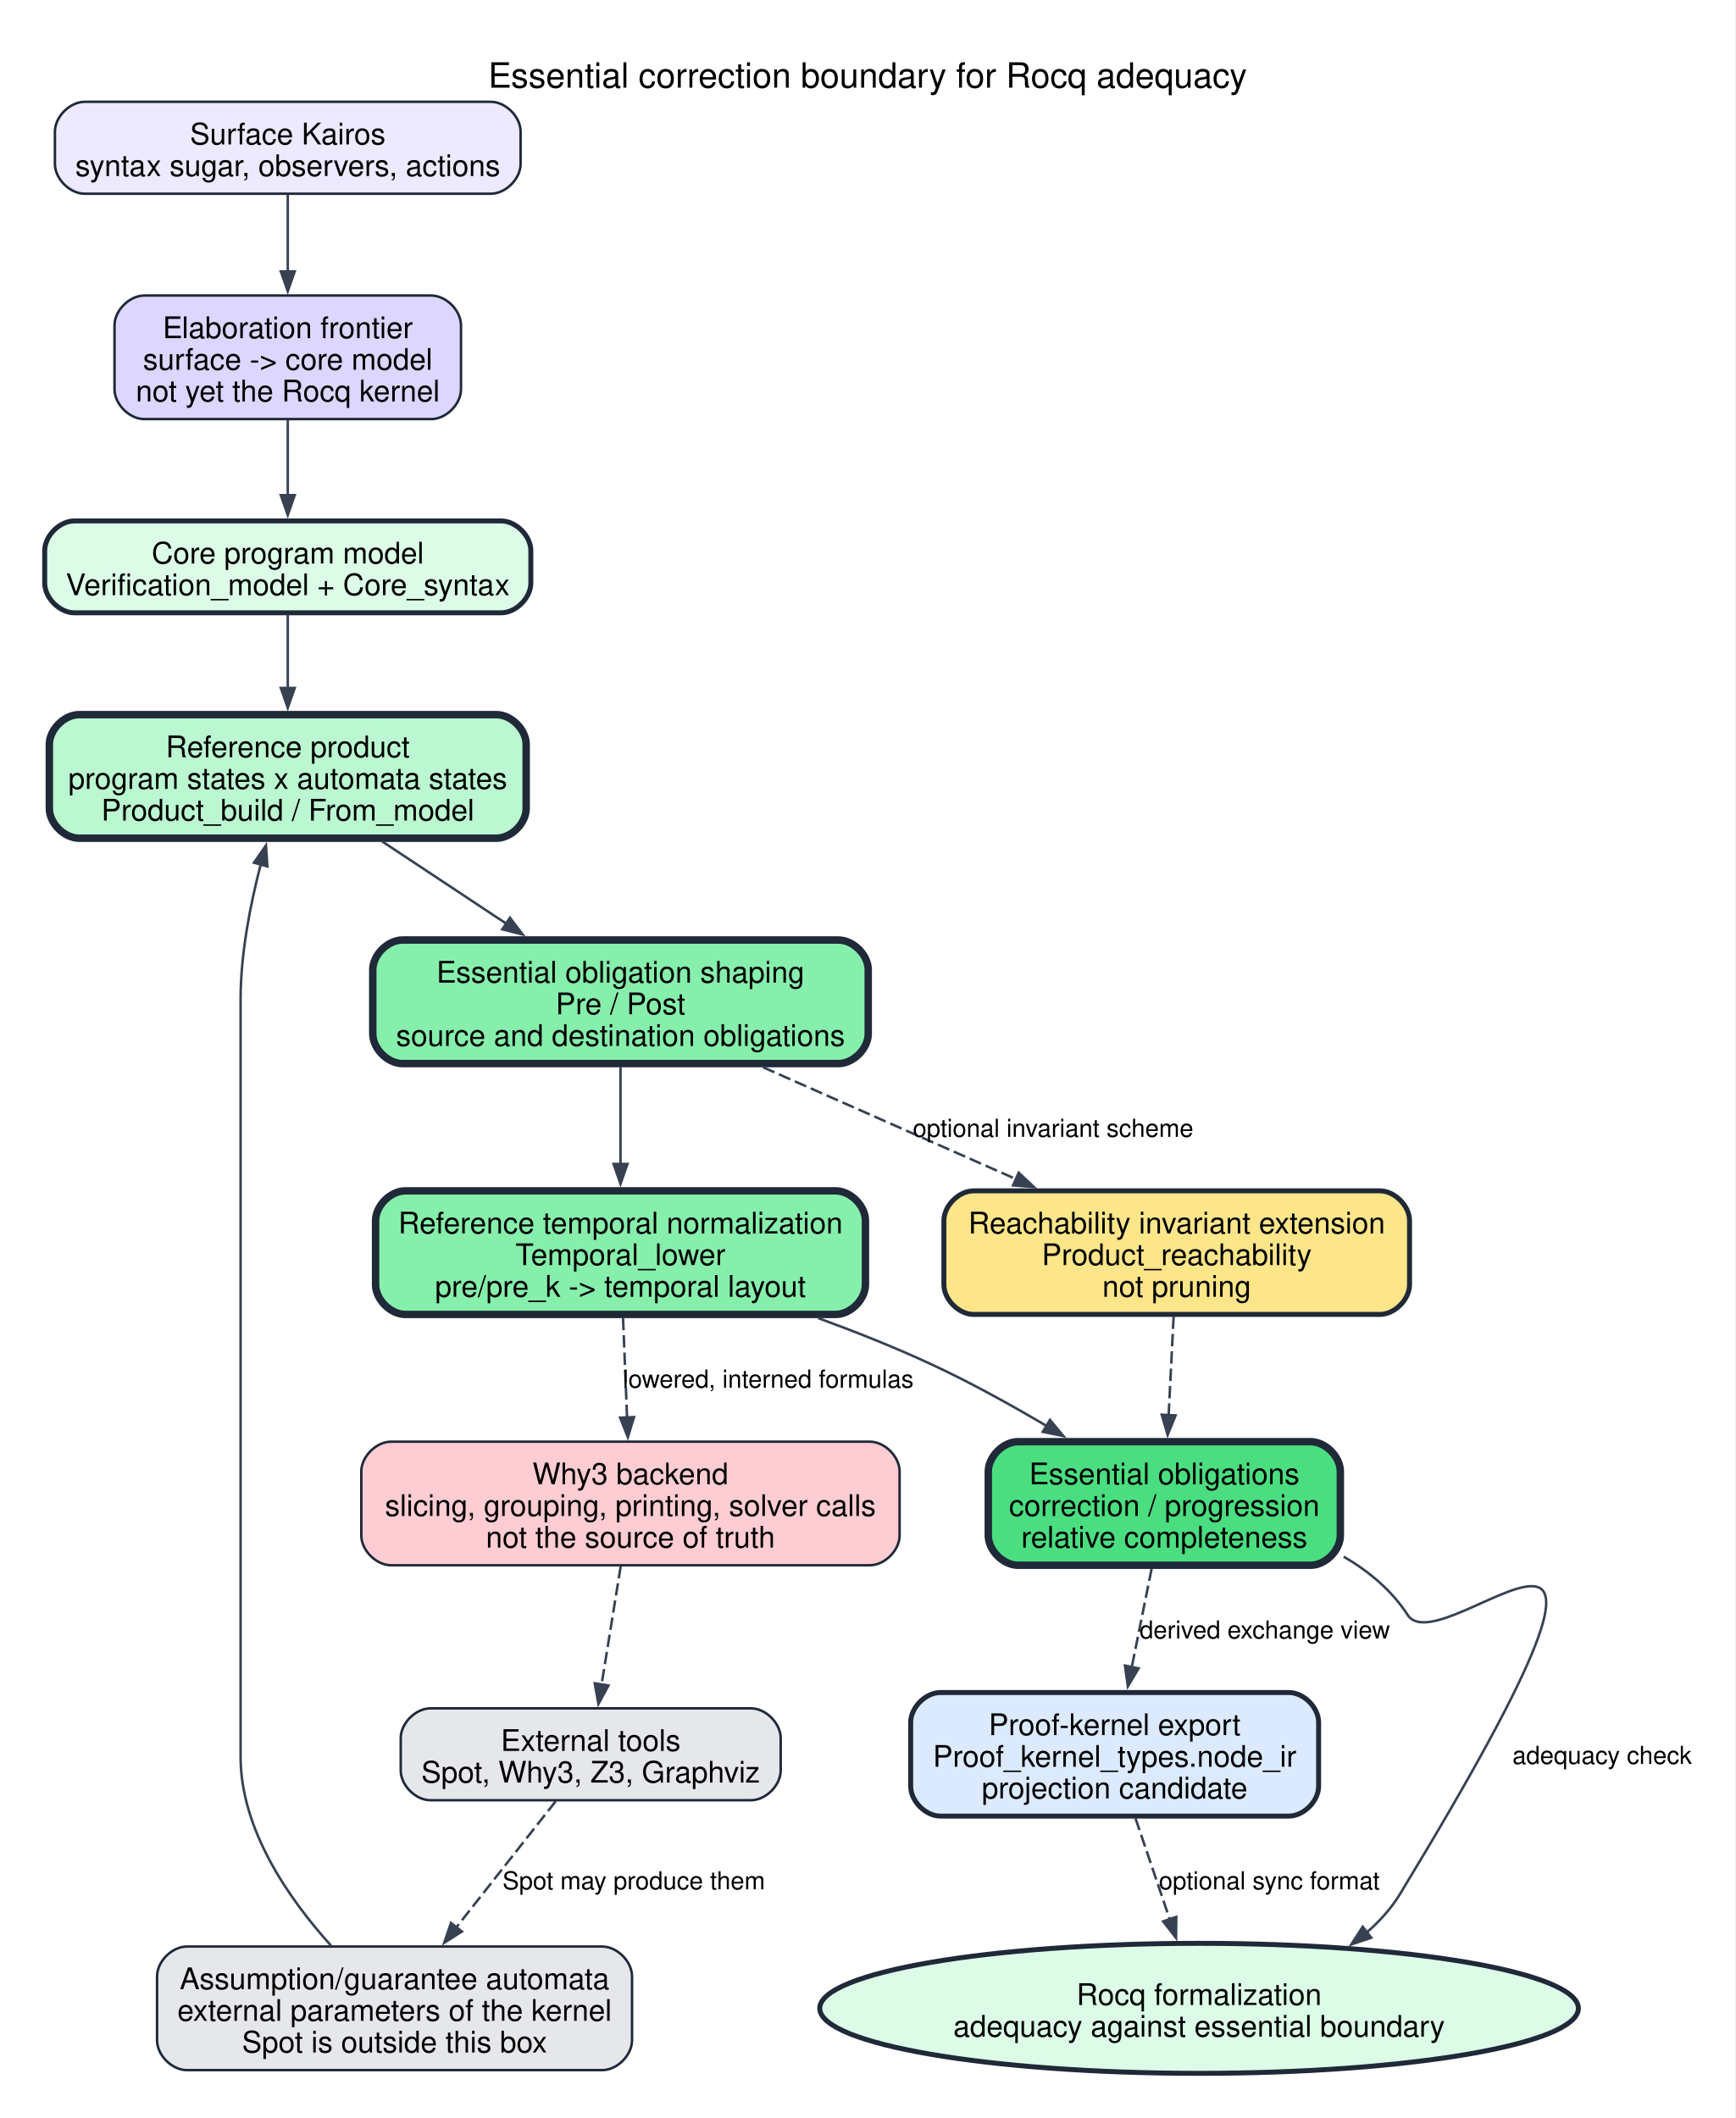
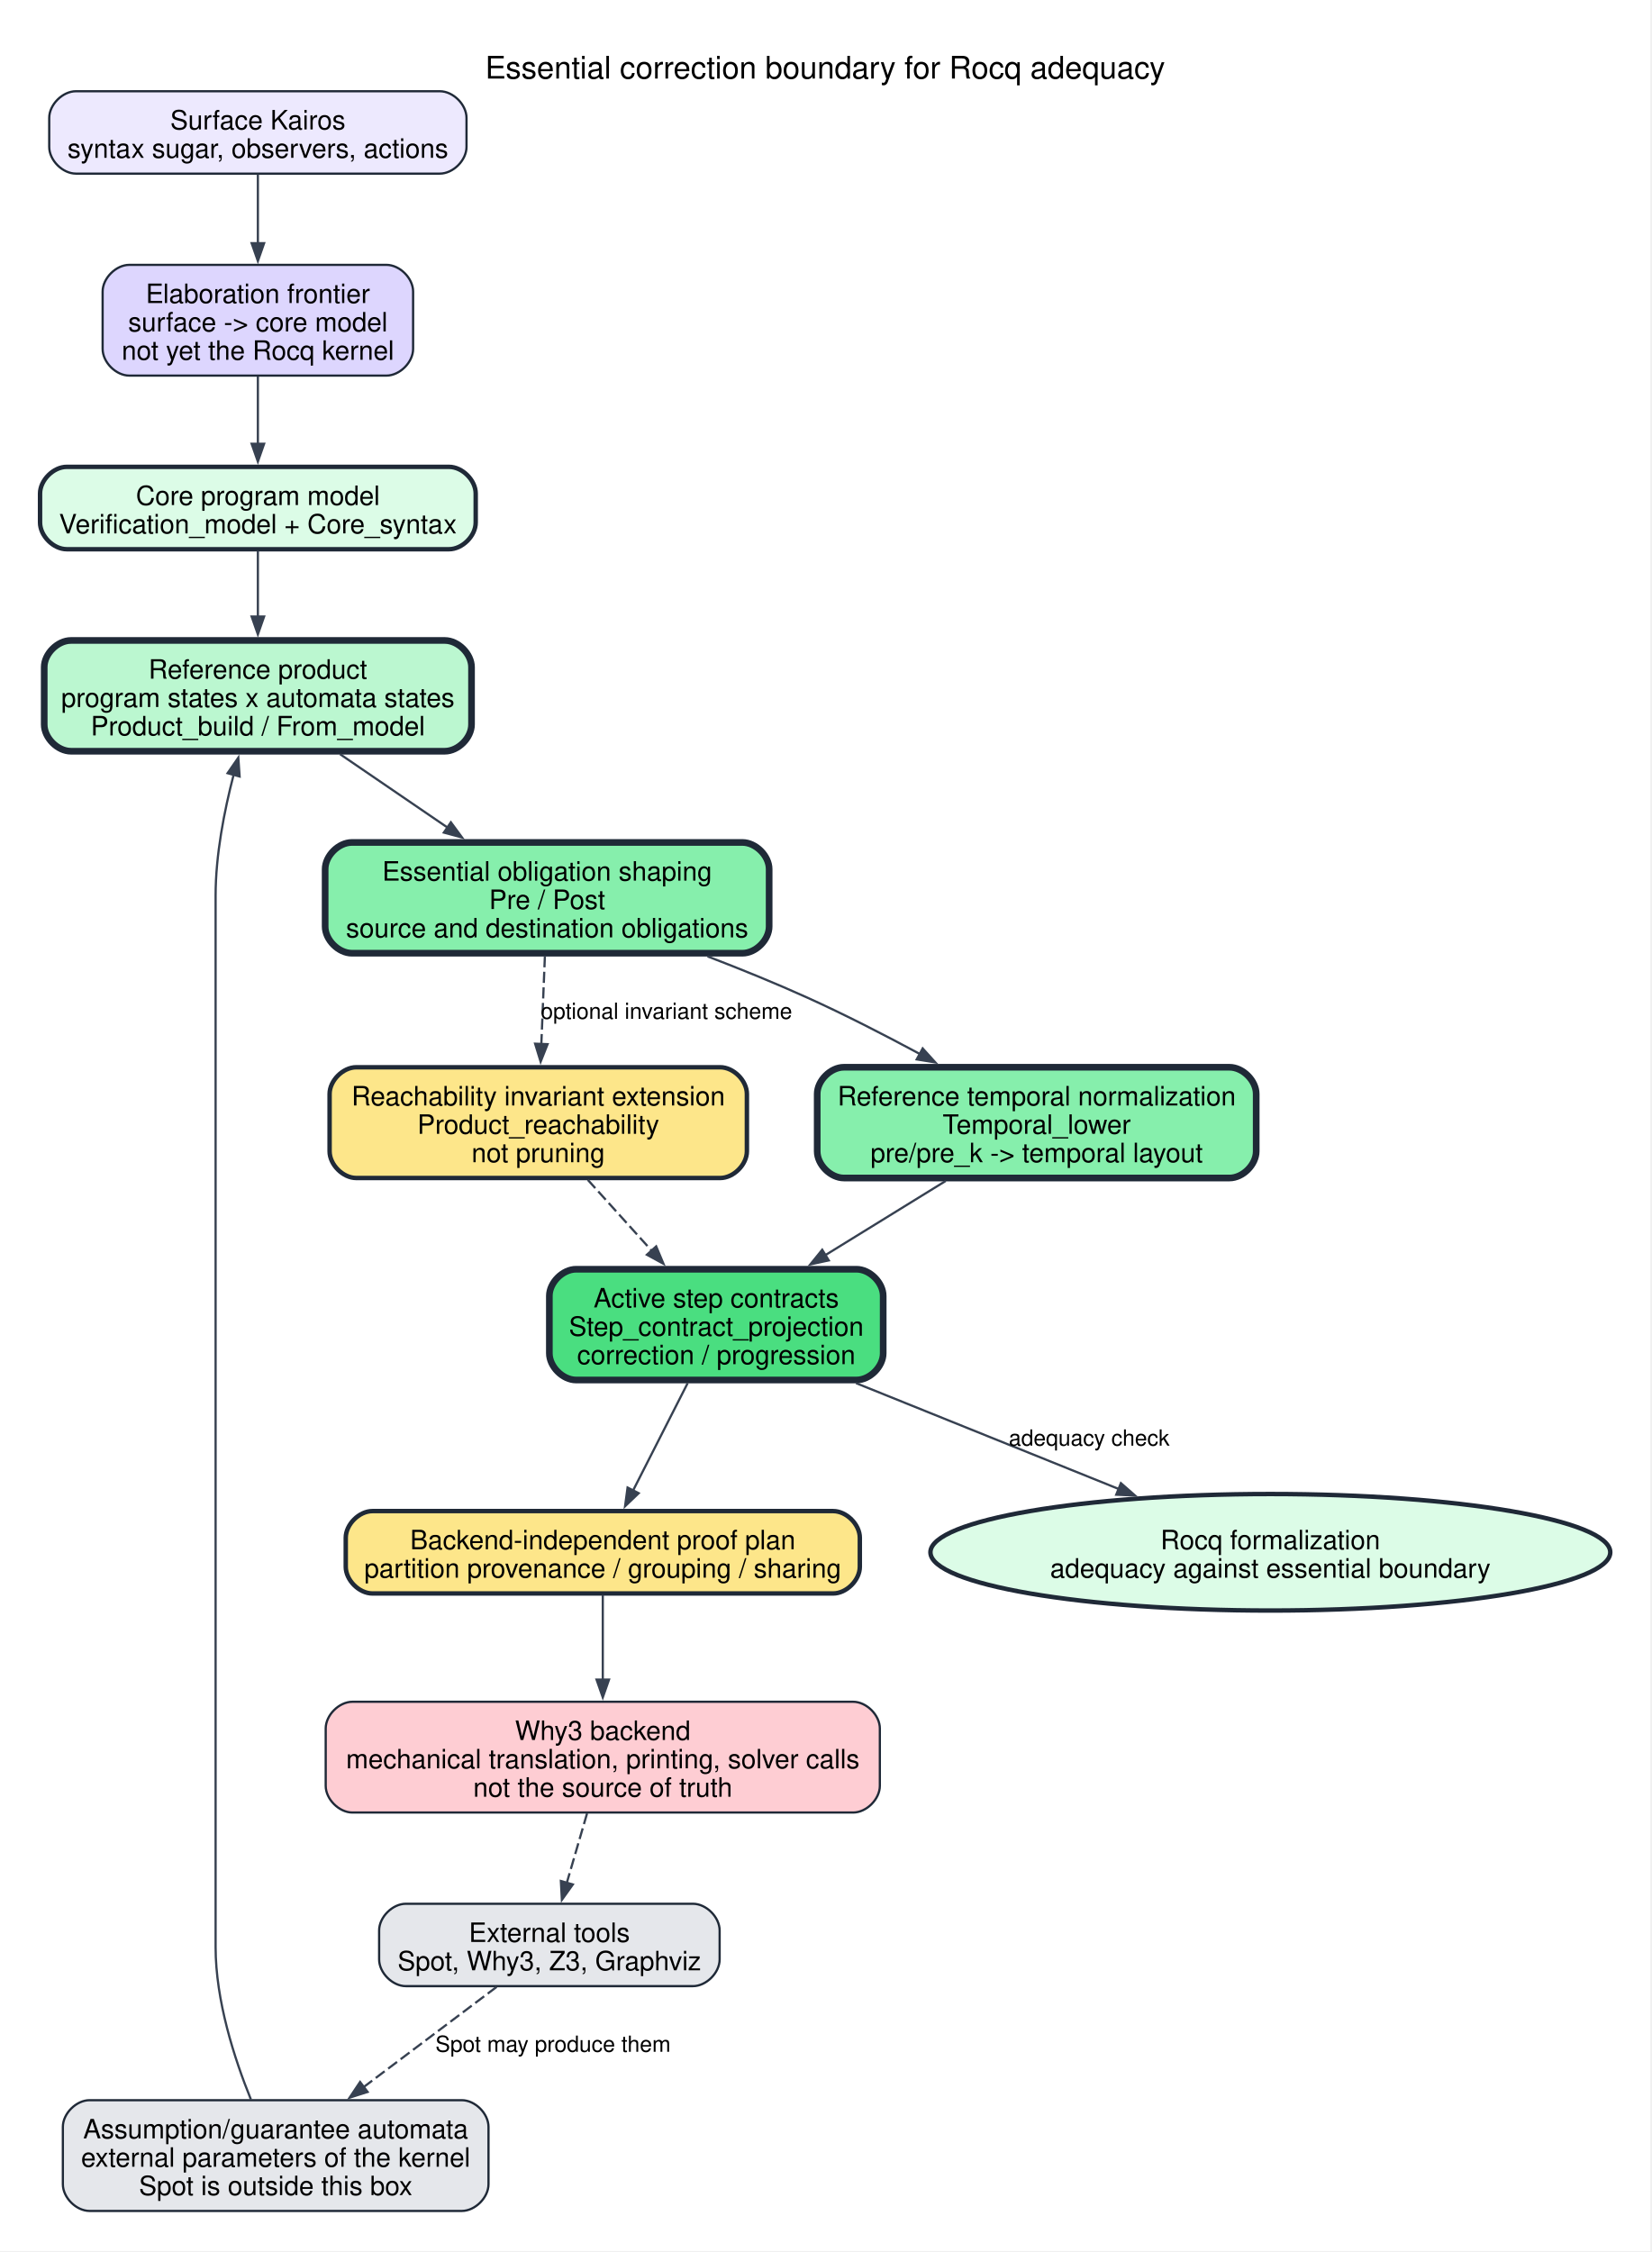
- <svg xmlns="http://www.w3.org/2000/svg" width="699pt" height="853pt" viewBox="0.00 0.00 699.00 853.00">
-   <g id="graph0" class="graph" transform="scale(1 1) rotate(0) translate(18 835.01)">
-     <polygon fill="white" stroke="none" points="-18,18 -18,-835.01 680.82,-835.01 680.82,18 -18,18" />
-     <text xml:space="preserve" text-anchor="middle" x="331.41" y="-799.71" font-family="Helvetica,sans-Serif" font-size="14.00">Essential correction boundary for Rocq adequacy</text>
+ <svg xmlns="http://www.w3.org/2000/svg" width="742pt" height="1012pt" viewBox="0.00 0.00 742.00 1012.00">
+   <g id="graph0" class="graph" transform="scale(1 1) rotate(0) translate(18 993.55)">
+     <polygon fill="white" stroke="none" points="-18,18 -18,-993.55 723.65,-993.55 723.65,18 -18,18" />
+     <text xml:space="preserve" text-anchor="middle" x="352.82" y="-958.25" font-family="Helvetica,sans-Serif" font-size="14.00">Essential correction boundary for Rocq adequacy</text>
    <g id="node1" class="node">
-       <path fill="#ede9fe" stroke="#1f2937" d="M179.65,-794.01C179.65,-794.01 16.13,-794.01 16.13,-794.01 10.13,-794.01 4.12,-788.01 4.12,-782.01 4.12,-782.01 4.12,-768.99 4.12,-768.99 4.12,-762.99 10.12,-756.99 16.12,-756.99 16.12,-756.99 179.65,-756.99 179.65,-756.99 185.65,-756.99 191.65,-762.99 191.65,-768.99 191.65,-768.99 191.65,-782.01 191.65,-782.01 191.65,-788.01 185.65,-794.01 179.65,-794.01" />
-       <text xml:space="preserve" text-anchor="middle" x="97.89" y="-776.85" font-family="Helvetica,sans-Serif" font-size="12.00">Surface Kairos</text>
-       <text xml:space="preserve" text-anchor="middle" x="97.89" y="-764.1" font-family="Helvetica,sans-Serif" font-size="12.00">syntax sugar, observers, actions</text>
+       <path fill="#ede9fe" stroke="#1f2937" d="M179.65,-952.55C179.65,-952.55 16.13,-952.55 16.13,-952.55 10.13,-952.55 4.12,-946.55 4.12,-940.55 4.12,-940.55 4.12,-927.53 4.12,-927.53 4.12,-921.53 10.12,-915.53 16.12,-915.53 16.12,-915.53 179.65,-915.53 179.65,-915.53 185.65,-915.53 191.65,-921.53 191.65,-927.53 191.65,-927.53 191.65,-940.55 191.65,-940.55 191.65,-946.55 185.65,-952.55 179.65,-952.55" />
+       <text xml:space="preserve" text-anchor="middle" x="97.89" y="-935.39" font-family="Helvetica,sans-Serif" font-size="12.00">Surface Kairos</text>
+       <text xml:space="preserve" text-anchor="middle" x="97.89" y="-922.64" font-family="Helvetica,sans-Serif" font-size="12.00">syntax sugar, observers, actions</text>
    </g>
    <g id="node2" class="node">
-       <path fill="#ddd6fe" stroke="#1f2937" d="M155.65,-715.99C155.65,-715.99 40.12,-715.99 40.12,-715.99 34.12,-715.99 28.12,-709.99 28.12,-703.99 28.12,-703.99 28.12,-678.22 28.12,-678.22 28.12,-672.22 34.12,-666.22 40.12,-666.22 40.12,-666.22 155.65,-666.22 155.65,-666.22 161.65,-666.22 167.65,-672.22 167.65,-678.22 167.65,-678.22 167.65,-703.99 167.65,-703.99 167.65,-709.99 161.65,-715.99 155.65,-715.99" />
-       <text xml:space="preserve" text-anchor="middle" x="97.89" y="-698.83" font-family="Helvetica,sans-Serif" font-size="12.00">Elaboration frontier</text>
-       <text xml:space="preserve" text-anchor="middle" x="97.89" y="-686.08" font-family="Helvetica,sans-Serif" font-size="12.00">surface -&gt; core model</text>
-       <text xml:space="preserve" text-anchor="middle" x="97.89" y="-673.33" font-family="Helvetica,sans-Serif" font-size="12.00">not yet the Rocq kernel</text>
+       <path fill="#ddd6fe" stroke="#1f2937" d="M155.65,-874.53C155.65,-874.53 40.12,-874.53 40.12,-874.53 34.12,-874.53 28.12,-868.53 28.12,-862.53 28.12,-862.53 28.12,-836.76 28.12,-836.76 28.12,-830.76 34.12,-824.76 40.12,-824.76 40.12,-824.76 155.65,-824.76 155.65,-824.76 161.65,-824.76 167.65,-830.76 167.65,-836.76 167.65,-836.76 167.65,-862.53 167.65,-862.53 167.65,-868.53 161.65,-874.53 155.65,-874.53" />
+       <text xml:space="preserve" text-anchor="middle" x="97.89" y="-857.37" font-family="Helvetica,sans-Serif" font-size="12.00">Elaboration frontier</text>
+       <text xml:space="preserve" text-anchor="middle" x="97.89" y="-844.62" font-family="Helvetica,sans-Serif" font-size="12.00">surface -&gt; core model</text>
+       <text xml:space="preserve" text-anchor="middle" x="97.89" y="-831.87" font-family="Helvetica,sans-Serif" font-size="12.00">not yet the Rocq kernel</text>
    </g>
    <g id="edge1" class="edge">
-       <path fill="none" stroke="#374151" d="M97.89,-756.63C97.89,-747.57 97.89,-736.26 97.89,-725.66" />
-       <polygon fill="#374151" stroke="#374151" points="100.69,-725.72 97.89,-717.72 95.09,-725.72 100.69,-725.72" />
+       <path fill="none" stroke="#374151" d="M97.89,-915.17C97.89,-906.11 97.89,-894.8 97.89,-884.2" />
+       <polygon fill="#374151" stroke="#374151" points="100.69,-884.26 97.89,-876.26 95.09,-884.26 100.69,-884.26" />
    </g>
    <g id="node3" class="node">
-       <path fill="#dcfce7" stroke="#1f2937" stroke-width="2" d="M183.78,-625.22C183.78,-625.22 12,-625.22 12,-625.22 6,-625.22 0,-619.22 0,-613.22 0,-613.22 0,-600.2 0,-600.2 0,-594.2 6,-588.2 12,-588.2 12,-588.2 183.78,-588.2 183.78,-588.2 189.78,-588.2 195.78,-594.2 195.78,-600.2 195.78,-600.2 195.78,-613.22 195.78,-613.22 195.78,-619.22 189.78,-625.22 183.78,-625.22" />
-       <text xml:space="preserve" text-anchor="middle" x="97.89" y="-608.06" font-family="Helvetica,sans-Serif" font-size="12.00">Core program model</text>
-       <text xml:space="preserve" text-anchor="middle" x="97.89" y="-595.31" font-family="Helvetica,sans-Serif" font-size="12.00">Verification_model + Core_syntax</text>
+       <path fill="#dcfce7" stroke="#1f2937" stroke-width="2" d="M183.78,-783.76C183.78,-783.76 12,-783.76 12,-783.76 6,-783.76 0,-777.76 0,-771.76 0,-771.76 0,-758.74 0,-758.74 0,-752.74 6,-746.74 12,-746.74 12,-746.74 183.78,-746.74 183.78,-746.74 189.78,-746.74 195.78,-752.74 195.78,-758.74 195.78,-758.74 195.78,-771.76 195.78,-771.76 195.78,-777.76 189.78,-783.76 183.78,-783.76" />
+       <text xml:space="preserve" text-anchor="middle" x="97.89" y="-766.6" font-family="Helvetica,sans-Serif" font-size="12.00">Core program model</text>
+       <text xml:space="preserve" text-anchor="middle" x="97.89" y="-753.85" font-family="Helvetica,sans-Serif" font-size="12.00">Verification_model + Core_syntax</text>
    </g>
    <g id="edge2" class="edge">
-       <path fill="none" stroke="#374151" d="M97.89,-665.83C97.89,-656.29 97.89,-645.29 97.89,-635.43" />
-       <polygon fill="#374151" stroke="#374151" points="100.69,-635.58 97.89,-627.58 95.09,-635.58 100.69,-635.58" />
+       <path fill="none" stroke="#374151" d="M97.89,-824.37C97.89,-814.83 97.89,-803.83 97.89,-793.97" />
+       <polygon fill="#374151" stroke="#374151" points="100.69,-794.12 97.89,-786.12 95.09,-794.12 100.69,-794.12" />
    </g>
    <g id="node5" class="node">
-       <path fill="#bbf7d0" stroke="#1f2937" stroke-width="3" d="M181.9,-547.2C181.9,-547.2 13.87,-547.2 13.87,-547.2 7.87,-547.2 1.87,-541.2 1.87,-535.2 1.87,-535.2 1.87,-509.43 1.87,-509.43 1.87,-503.43 7.87,-497.43 13.87,-497.43 13.87,-497.43 181.9,-497.43 181.9,-497.43 187.9,-497.43 193.9,-503.43 193.9,-509.43 193.9,-509.43 193.9,-535.2 193.9,-535.2 193.9,-541.2 187.9,-547.2 181.9,-547.2" />
-       <text xml:space="preserve" text-anchor="middle" x="97.89" y="-530.04" font-family="Helvetica,sans-Serif" font-size="12.00">Reference product</text>
-       <text xml:space="preserve" text-anchor="middle" x="97.89" y="-517.29" font-family="Helvetica,sans-Serif" font-size="12.00">program states x automata states</text>
-       <text xml:space="preserve" text-anchor="middle" x="97.89" y="-504.54" font-family="Helvetica,sans-Serif" font-size="12.00">Product_build / From_model</text>
+       <path fill="#bbf7d0" stroke="#1f2937" stroke-width="3" d="M181.9,-705.74C181.9,-705.74 13.87,-705.74 13.87,-705.74 7.87,-705.74 1.87,-699.74 1.87,-693.74 1.87,-693.74 1.87,-667.97 1.87,-667.97 1.87,-661.97 7.87,-655.97 13.87,-655.97 13.87,-655.97 181.9,-655.97 181.9,-655.97 187.9,-655.97 193.9,-661.97 193.9,-667.97 193.9,-667.97 193.9,-693.74 193.9,-693.74 193.9,-699.74 187.9,-705.74 181.9,-705.74" />
+       <text xml:space="preserve" text-anchor="middle" x="97.89" y="-688.58" font-family="Helvetica,sans-Serif" font-size="12.00">Reference product</text>
+       <text xml:space="preserve" text-anchor="middle" x="97.89" y="-675.83" font-family="Helvetica,sans-Serif" font-size="12.00">program states x automata states</text>
+       <text xml:space="preserve" text-anchor="middle" x="97.89" y="-663.08" font-family="Helvetica,sans-Serif" font-size="12.00">Product_build / From_model</text>
    </g>
    <g id="edge3" class="edge">
-       <path fill="none" stroke="#374151" d="M97.89,-587.43C97.89,-578.73 97.89,-568.04 97.89,-557.9" />
-       <polygon fill="#374151" stroke="#374151" points="100.69,-557.94 97.89,-549.94 95.09,-557.94 100.69,-557.94" />
+       <path fill="none" stroke="#374151" d="M97.89,-745.97C97.89,-737.27 97.89,-726.58 97.89,-716.44" />
+       <polygon fill="#374151" stroke="#374151" points="100.69,-716.48 97.89,-708.48 95.09,-716.48 100.69,-716.48" />
    </g>
    <g id="node4" class="node">
-       <path fill="#e5e7eb" stroke="#1f2937" d="M224.53,-51.06C224.53,-51.06 57.25,-51.06 57.25,-51.06 51.25,-51.06 45.25,-45.06 45.25,-39.06 45.25,-39.06 45.25,-13.29 45.25,-13.29 45.25,-7.29 51.25,-1.29 57.25,-1.29 57.25,-1.29 224.53,-1.29 224.53,-1.29 230.53,-1.29 236.53,-7.29 236.53,-13.29 236.53,-13.29 236.53,-39.06 236.53,-39.06 236.53,-45.06 230.53,-51.06 224.53,-51.06" />
-       <text xml:space="preserve" text-anchor="middle" x="140.89" y="-33.9" font-family="Helvetica,sans-Serif" font-size="12.00">Assumption/guarantee automata</text>
-       <text xml:space="preserve" text-anchor="middle" x="140.89" y="-21.15" font-family="Helvetica,sans-Serif" font-size="12.00">external parameters of the kernel</text>
-       <text xml:space="preserve" text-anchor="middle" x="140.89" y="-8.4" font-family="Helvetica,sans-Serif" font-size="12.00">Spot is outside this box</text>
+       <path fill="#e5e7eb" stroke="#1f2937" d="M189.53,-49.77C189.53,-49.77 22.25,-49.77 22.25,-49.77 16.25,-49.77 10.25,-43.77 10.25,-37.77 10.25,-37.77 10.25,-12 10.25,-12 10.25,-6 16.25,0 22.25,0 22.25,0 189.53,0 189.53,0 195.53,0 201.53,-6 201.53,-12 201.53,-12 201.53,-37.77 201.53,-37.77 201.53,-43.77 195.53,-49.77 189.53,-49.77" />
+       <text xml:space="preserve" text-anchor="middle" x="105.89" y="-32.61" font-family="Helvetica,sans-Serif" font-size="12.00">Assumption/guarantee automata</text>
+       <text xml:space="preserve" text-anchor="middle" x="105.89" y="-19.86" font-family="Helvetica,sans-Serif" font-size="12.00">external parameters of the kernel</text>
+       <text xml:space="preserve" text-anchor="middle" x="105.89" y="-7.11" font-family="Helvetica,sans-Serif" font-size="12.00">Spot is outside this box</text>
    </g>
    <g id="edge4" class="edge">
-       <path fill="none" stroke="#374151" d="M115.31,-51.44C98.24,-70.34 78.89,-98.21 78.89,-127.49 78.89,-432.55 78.89,-432.55 78.89,-432.55 78.89,-450.73 82.75,-470.55 86.99,-486.84" />
-       <polygon fill="#374151" stroke="#374151" points="84.28,-487.56 89.1,-494.53 89.68,-486.07 84.28,-487.56" />
+       <path fill="none" stroke="#374151" d="M94.75,-50.1C87.31,-68.47 78.89,-94.57 78.89,-118.53 78.89,-591.09 78.89,-591.09 78.89,-591.09 78.89,-609.27 82.75,-629.09 86.99,-645.38" />
+       <polygon fill="#374151" stroke="#374151" points="84.28,-646.1 89.1,-653.07 89.68,-644.61 84.28,-646.1" />
    </g>
    <g id="node6" class="node">
-       <path fill="#86efac" stroke="#1f2937" stroke-width="3" d="M319.65,-456.43C319.65,-456.43 144.12,-456.43 144.12,-456.43 138.12,-456.43 132.12,-450.43 132.12,-444.43 132.12,-444.43 132.12,-418.66 132.12,-418.66 132.12,-412.66 138.12,-406.66 144.12,-406.66 144.12,-406.66 319.65,-406.66 319.65,-406.66 325.65,-406.66 331.65,-412.66 331.65,-418.66 331.65,-418.66 331.65,-444.43 331.65,-444.43 331.65,-450.43 325.65,-456.43 319.65,-456.43" />
-       <text xml:space="preserve" text-anchor="middle" x="231.89" y="-439.27" font-family="Helvetica,sans-Serif" font-size="12.00">Essential obligation shaping</text>
-       <text xml:space="preserve" text-anchor="middle" x="231.89" y="-426.52" font-family="Helvetica,sans-Serif" font-size="12.00">Pre / Post</text>
-       <text xml:space="preserve" text-anchor="middle" x="231.89" y="-413.77" font-family="Helvetica,sans-Serif" font-size="12.00">source and destination obligations</text>
+       <path fill="#86efac" stroke="#1f2937" stroke-width="3" d="M315.65,-614.97C315.65,-614.97 140.12,-614.97 140.12,-614.97 134.12,-614.97 128.12,-608.97 128.12,-602.97 128.12,-602.97 128.12,-577.2 128.12,-577.2 128.12,-571.2 134.12,-565.2 140.12,-565.2 140.12,-565.2 315.65,-565.2 315.65,-565.2 321.65,-565.2 327.65,-571.2 327.65,-577.2 327.65,-577.2 327.65,-602.97 327.65,-602.97 327.65,-608.97 321.65,-614.97 315.65,-614.97" />
+       <text xml:space="preserve" text-anchor="middle" x="227.89" y="-597.81" font-family="Helvetica,sans-Serif" font-size="12.00">Essential obligation shaping</text>
+       <text xml:space="preserve" text-anchor="middle" x="227.89" y="-585.06" font-family="Helvetica,sans-Serif" font-size="12.00">Pre / Post</text>
+       <text xml:space="preserve" text-anchor="middle" x="227.89" y="-572.31" font-family="Helvetica,sans-Serif" font-size="12.00">source and destination obligations</text>
    </g>
    <g id="edge5" class="edge">
-       <path fill="none" stroke="#374151" d="M135.93,-496.12C151.49,-485.81 169.63,-473.79 185.92,-463" />
-       <polygon fill="#374151" stroke="#374151" points="187.37,-465.4 192.49,-458.65 184.28,-460.73 187.37,-465.4" />
+       <path fill="none" stroke="#374151" d="M134.8,-654.66C149.89,-644.35 167.49,-632.33 183.3,-621.54" />
+       <polygon fill="#374151" stroke="#374151" points="184.62,-624.03 189.64,-617.21 181.46,-619.41 184.62,-624.03" />
    </g>
    <g id="node7" class="node">
-       <path fill="#fde68a" stroke="#1f2937" stroke-width="2" d="M537.65,-355.41C537.65,-355.41 374.12,-355.41 374.12,-355.41 368.12,-355.41 362.12,-349.41 362.12,-343.41 362.12,-343.41 362.12,-317.64 362.12,-317.64 362.12,-311.64 368.12,-305.64 374.12,-305.64 374.12,-305.64 537.65,-305.64 537.65,-305.64 543.65,-305.64 549.65,-311.64 549.65,-317.64 549.65,-317.64 549.65,-343.41 549.65,-343.41 549.65,-349.41 543.65,-355.41 537.65,-355.41" />
-       <text xml:space="preserve" text-anchor="middle" x="455.89" y="-338.25" font-family="Helvetica,sans-Serif" font-size="12.00">Reachability invariant extension</text>
-       <text xml:space="preserve" text-anchor="middle" x="455.89" y="-325.5" font-family="Helvetica,sans-Serif" font-size="12.00">Product_reachability</text>
-       <text xml:space="preserve" text-anchor="middle" x="455.89" y="-312.75" font-family="Helvetica,sans-Serif" font-size="12.00">not pruning</text>
+       <path fill="#fde68a" stroke="#1f2937" stroke-width="2" d="M305.65,-513.95C305.65,-513.95 142.12,-513.95 142.12,-513.95 136.12,-513.95 130.12,-507.95 130.12,-501.95 130.12,-501.95 130.12,-476.18 130.12,-476.18 130.12,-470.18 136.12,-464.18 142.12,-464.18 142.12,-464.18 305.65,-464.18 305.65,-464.18 311.65,-464.18 317.65,-470.18 317.65,-476.18 317.65,-476.18 317.65,-501.95 317.65,-501.95 317.65,-507.95 311.65,-513.95 305.65,-513.95" />
+       <text xml:space="preserve" text-anchor="middle" x="223.89" y="-496.79" font-family="Helvetica,sans-Serif" font-size="12.00">Reachability invariant extension</text>
+       <text xml:space="preserve" text-anchor="middle" x="223.89" y="-484.04" font-family="Helvetica,sans-Serif" font-size="12.00">Product_reachability</text>
+       <text xml:space="preserve" text-anchor="middle" x="223.89" y="-471.29" font-family="Helvetica,sans-Serif" font-size="12.00">not pruning</text>
    </g>
    <g id="edge9" class="edge">
-       <path fill="none" stroke="#374151" stroke-dasharray="5,2" d="M289.28,-405.18C320.46,-391.4 359.11,-374.31 391.33,-360.07" />
-       <polygon fill="#374151" stroke="#374151" points="392.24,-362.73 398.42,-356.93 389.97,-357.61 392.24,-362.73" />
-       <text xml:space="preserve" text-anchor="middle" x="406.11" y="-377.16" font-family="Helvetica,sans-Serif" font-size="10.00">optional invariant scheme</text>
+       <path fill="none" stroke="#374151" stroke-dasharray="5,2" d="M226.87,-563.85C226.38,-551.77 225.79,-537.12 225.26,-524.08" />
+       <polygon fill="#374151" stroke="#374151" points="228.08,-524.32 224.96,-516.44 222.48,-524.54 228.08,-524.32" />
+       <text xml:space="preserve" text-anchor="middle" x="281.51" y="-535.7" font-family="Helvetica,sans-Serif" font-size="10.00">optional invariant scheme</text>
    </g>
    <g id="node8" class="node">
-       <path fill="#86efac" stroke="#1f2937" stroke-width="3" d="M318.53,-355.41C318.53,-355.41 145.25,-355.41 145.25,-355.41 139.25,-355.41 133.25,-349.41 133.25,-343.41 133.25,-343.41 133.25,-317.64 133.25,-317.64 133.25,-311.64 139.25,-305.64 145.25,-305.64 145.25,-305.64 318.53,-305.64 318.53,-305.64 324.53,-305.64 330.53,-311.64 330.53,-317.64 330.53,-317.64 330.53,-343.41 330.53,-343.41 330.53,-349.41 324.53,-355.41 318.53,-355.41" />
-       <text xml:space="preserve" text-anchor="middle" x="231.89" y="-338.25" font-family="Helvetica,sans-Serif" font-size="12.00">Reference temporal normalization</text>
-       <text xml:space="preserve" text-anchor="middle" x="231.89" y="-325.5" font-family="Helvetica,sans-Serif" font-size="12.00">Temporal_lower</text>
-       <text xml:space="preserve" text-anchor="middle" x="231.89" y="-312.75" font-family="Helvetica,sans-Serif" font-size="12.00">pre/pre_k -&gt; temporal layout</text>
+       <path fill="#86efac" stroke="#1f2937" stroke-width="3" d="M534.53,-513.95C534.53,-513.95 361.25,-513.95 361.25,-513.95 355.25,-513.95 349.25,-507.95 349.25,-501.95 349.25,-501.95 349.25,-476.18 349.25,-476.18 349.25,-470.18 355.25,-464.18 361.25,-464.18 361.25,-464.18 534.53,-464.18 534.53,-464.18 540.53,-464.18 546.53,-470.18 546.53,-476.18 546.53,-476.18 546.53,-501.95 546.53,-501.95 546.53,-507.95 540.53,-513.95 534.53,-513.95" />
+       <text xml:space="preserve" text-anchor="middle" x="447.89" y="-496.79" font-family="Helvetica,sans-Serif" font-size="12.00">Reference temporal normalization</text>
+       <text xml:space="preserve" text-anchor="middle" x="447.89" y="-484.04" font-family="Helvetica,sans-Serif" font-size="12.00">Temporal_lower</text>
+       <text xml:space="preserve" text-anchor="middle" x="447.89" y="-471.29" font-family="Helvetica,sans-Serif" font-size="12.00">pre/pre_k -&gt; temporal layout</text>
    </g>
    <g id="edge6" class="edge">
-       <path fill="none" stroke="#374151" d="M231.89,-405.31C231.89,-393.43 231.89,-379.09 231.89,-366.22" />
-       <polygon fill="#374151" stroke="#374151" points="234.69,-366.24 231.89,-358.24 229.09,-366.24 234.69,-366.24" />
+       <path fill="none" stroke="#374151" d="M299.97,-563.77C314.97,-558.02 330.56,-551.69 344.89,-545.2 361.65,-537.62 379.46,-528.49 395.47,-519.86" />
+       <polygon fill="#374151" stroke="#374151" points="396.65,-522.41 402.34,-516.12 393.97,-517.49 396.65,-522.41" />
    </g>
    <g id="node9" class="node">
-       <path fill="#4ade80" stroke="#1f2937" stroke-width="3" d="M509.78,-254.39C509.78,-254.39 392,-254.39 392,-254.39 386,-254.39 380,-248.39 380,-242.39 380,-242.39 380,-216.62 380,-216.62 380,-210.62 386,-204.62 392,-204.62 392,-204.62 509.78,-204.62 509.78,-204.62 515.78,-204.62 521.78,-210.62 521.78,-216.62 521.78,-216.62 521.78,-242.39 521.78,-242.39 521.78,-248.39 515.78,-254.39 509.78,-254.39" />
-       <text xml:space="preserve" text-anchor="middle" x="450.89" y="-237.23" font-family="Helvetica,sans-Serif" font-size="12.00">Essential obligations</text>
-       <text xml:space="preserve" text-anchor="middle" x="450.89" y="-224.48" font-family="Helvetica,sans-Serif" font-size="12.00">correction / progression</text>
-       <text xml:space="preserve" text-anchor="middle" x="450.89" y="-211.73" font-family="Helvetica,sans-Serif" font-size="12.00">relative completeness</text>
+       <path fill="#4ade80" stroke="#1f2937" stroke-width="3" d="M366.9,-423.18C366.9,-423.18 240.88,-423.18 240.88,-423.18 234.88,-423.18 228.88,-417.18 228.88,-411.18 228.88,-411.18 228.88,-385.41 228.88,-385.41 228.88,-379.41 234.88,-373.41 240.88,-373.41 240.88,-373.41 366.9,-373.41 366.9,-373.41 372.9,-373.41 378.9,-379.41 378.9,-385.41 378.9,-385.41 378.9,-411.18 378.9,-411.18 378.9,-417.18 372.9,-423.18 366.9,-423.18" />
+       <text xml:space="preserve" text-anchor="middle" x="303.89" y="-406.02" font-family="Helvetica,sans-Serif" font-size="12.00">Active step contracts</text>
+       <text xml:space="preserve" text-anchor="middle" x="303.89" y="-393.27" font-family="Helvetica,sans-Serif" font-size="12.00">Step_contract_projection</text>
+       <text xml:space="preserve" text-anchor="middle" x="303.89" y="-380.52" font-family="Helvetica,sans-Serif" font-size="12.00">correction / progression</text>
    </g>
    <g id="edge10" class="edge">
-       <path fill="none" stroke="#374151" stroke-dasharray="5,2" d="M454.64,-304.8C454.03,-292.72 453.29,-277.99 452.62,-264.85" />
-       <polygon fill="#374151" stroke="#374151" points="455.43,-264.97 452.23,-257.12 449.84,-265.26 455.43,-264.97" />
+       <path fill="none" stroke="#374151" stroke-dasharray="5,2" d="M246.17,-463.34C255.04,-453.5 265.36,-442.05 274.8,-431.58" />
+       <polygon fill="#374151" stroke="#374151" points="276.88,-433.45 280.16,-425.64 272.72,-429.7 276.88,-433.45" />
    </g>
    <g id="edge7" class="edge">
-       <path fill="none" stroke="#374151" d="M311.49,-304.17C326.77,-298.58 342.49,-292.32 356.89,-285.64 372.53,-278.39 388.95,-269.32 403.61,-260.64" />
-       <polygon fill="#374151" stroke="#374151" points="404.84,-263.17 410.25,-256.65 401.95,-258.36 404.84,-263.17" />
+       <path fill="none" stroke="#374151" d="M407.01,-462.87C390.14,-452.47 370.44,-440.33 352.81,-429.46" />
+       <polygon fill="#374151" stroke="#374151" points="354.44,-427.17 346.16,-425.36 351.5,-431.94 354.44,-427.17" />
+     </g>
+     <g id="node10" class="node">
+       <path fill="#fde68a" stroke="#1f2937" stroke-width="2" d="M356.4,-314.5C356.4,-314.5 149.38,-314.5 149.38,-314.5 143.38,-314.5 137.38,-308.5 137.38,-302.5 137.38,-302.5 137.38,-289.48 137.38,-289.48 137.38,-283.48 143.38,-277.48 149.38,-277.48 149.38,-277.48 356.4,-277.48 356.4,-277.48 362.4,-277.48 368.4,-283.48 368.4,-289.48 368.4,-289.48 368.4,-302.5 368.4,-302.5 368.4,-308.5 362.4,-314.5 356.4,-314.5" />
+       <text xml:space="preserve" text-anchor="middle" x="252.89" y="-297.34" font-family="Helvetica,sans-Serif" font-size="12.00">Backend-independent proof plan</text>
+       <text xml:space="preserve" text-anchor="middle" x="252.89" y="-284.59" font-family="Helvetica,sans-Serif" font-size="12.00">partition provenance / grouping / sharing</text>
+     </g>
+     <g id="edge11" class="edge">
+       <path fill="none" stroke="#374151" d="M291.02,-371.99C283.52,-357.24 274.07,-338.65 266.46,-323.67" />
+       <polygon fill="#374151" stroke="#374151" points="269.02,-322.54 262.9,-316.68 264.03,-325.08 269.02,-322.54" />
+     </g>
+     <g id="node11" class="node">
+       <ellipse fill="#dcfce7" stroke="#1f2937" stroke-width="2" cx="552.89" cy="-295.99" rx="152.76" ry="26.18" />
+       <text xml:space="preserve" text-anchor="middle" x="552.89" y="-297.34" font-family="Helvetica,sans-Serif" font-size="12.00">Rocq formalization</text>
+       <text xml:space="preserve" text-anchor="middle" x="552.89" y="-284.59" font-family="Helvetica,sans-Serif" font-size="12.00">adequacy against essential boundary</text>
+     </g>
+     <g id="edge8" class="edge">
+       <path fill="none" stroke="#374151" d="M366.72,-371.99C402.74,-357.48 447.96,-339.26 484.81,-324.41" />
+       <polygon fill="#374151" stroke="#374151" points="485.73,-327.06 492.1,-321.48 483.63,-321.87 485.73,-327.06" />
+       <text xml:space="preserve" text-anchor="middle" x="471.48" y="-343.91" font-family="Helvetica,sans-Serif" font-size="10.00">adequacy check</text>
    </g>
    <g id="node12" class="node">
-       <path fill="#fecdd3" stroke="#1f2937" d="M332.28,-254.39C332.28,-254.39 139.5,-254.39 139.5,-254.39 133.5,-254.39 127.5,-248.39 127.5,-242.39 127.5,-242.39 127.5,-216.62 127.5,-216.62 127.5,-210.62 133.5,-204.62 139.5,-204.62 139.5,-204.62 332.28,-204.62 332.28,-204.62 338.28,-204.62 344.28,-210.62 344.28,-216.62 344.28,-216.62 344.28,-242.39 344.28,-242.39 344.28,-248.39 338.28,-254.39 332.28,-254.39" />
-       <text xml:space="preserve" text-anchor="middle" x="235.89" y="-237.23" font-family="Helvetica,sans-Serif" font-size="12.00">Why3 backend</text>
-       <text xml:space="preserve" text-anchor="middle" x="235.89" y="-224.48" font-family="Helvetica,sans-Serif" font-size="12.00">slicing, grouping, printing, solver calls</text>
-       <text xml:space="preserve" text-anchor="middle" x="235.89" y="-211.73" font-family="Helvetica,sans-Serif" font-size="12.00">not the source of truth</text>
+       <path fill="#fecdd3" stroke="#1f2937" d="M365.4,-228.81C365.4,-228.81 140.37,-228.81 140.37,-228.81 134.37,-228.81 128.37,-222.81 128.37,-216.81 128.37,-216.81 128.37,-191.04 128.37,-191.04 128.37,-185.04 134.37,-179.04 140.37,-179.04 140.37,-179.04 365.4,-179.04 365.4,-179.04 371.4,-179.04 377.4,-185.04 377.4,-191.04 377.4,-191.04 377.4,-216.81 377.4,-216.81 377.4,-222.81 371.4,-228.81 365.4,-228.81" />
+       <text xml:space="preserve" text-anchor="middle" x="252.89" y="-211.65" font-family="Helvetica,sans-Serif" font-size="12.00">Why3 backend</text>
+       <text xml:space="preserve" text-anchor="middle" x="252.89" y="-198.9" font-family="Helvetica,sans-Serif" font-size="12.00">mechanical translation, printing, solver calls</text>
+       <text xml:space="preserve" text-anchor="middle" x="252.89" y="-186.15" font-family="Helvetica,sans-Serif" font-size="12.00">not the source of truth</text>
+     </g>
+     <g id="edge12" class="edge">
+       <path fill="none" stroke="#374151" d="M252.89,-276.76C252.89,-265.76 252.89,-251.4 252.89,-238.42" />
+       <polygon fill="#374151" stroke="#374151" points="255.69,-238.78 252.89,-230.78 250.09,-238.78 255.69,-238.78" />
+     </g>
+     <g id="node13" class="node">
+       <path fill="#e5e7eb" stroke="#1f2937" d="M293.4,-138.04C293.4,-138.04 164.38,-138.04 164.38,-138.04 158.38,-138.04 152.38,-132.04 152.38,-126.04 152.38,-126.04 152.38,-113.02 152.38,-113.02 152.38,-107.02 158.38,-101.02 164.38,-101.02 164.38,-101.02 293.4,-101.02 293.4,-101.02 299.4,-101.02 305.4,-107.02 305.4,-113.02 305.4,-113.02 305.4,-126.04 305.4,-126.04 305.4,-132.04 299.4,-138.04 293.4,-138.04" />
+       <text xml:space="preserve" text-anchor="middle" x="228.89" y="-120.88" font-family="Helvetica,sans-Serif" font-size="12.00">External tools</text>
+       <text xml:space="preserve" text-anchor="middle" x="228.89" y="-108.13" font-family="Helvetica,sans-Serif" font-size="12.00">Spot, Why3, Z3, Graphviz</text>
    </g>
    <g id="edge13" class="edge">
-       <path fill="none" stroke="#374151" stroke-dasharray="5,2" d="M232.91,-304.29C233.41,-292.02 234.01,-277.12 234.54,-263.92" />
-       <polygon fill="#374151" stroke="#374151" points="237.33,-264.3 234.85,-256.19 231.73,-264.07 237.33,-264.3" />
-       <text xml:space="preserve" text-anchor="middle" x="291.38" y="-276.14" font-family="Helvetica,sans-Serif" font-size="10.00">lowered, interned formulas</text>
-     </g>
-     <g id="node10" class="node">
-       <path fill="#dbeafe" stroke="#1f2937" stroke-width="2" d="M501.03,-153.37C501.03,-153.37 360.75,-153.37 360.75,-153.37 354.75,-153.37 348.75,-147.37 348.75,-141.37 348.75,-141.37 348.75,-115.6 348.75,-115.6 348.75,-109.6 354.75,-103.6 360.75,-103.6 360.75,-103.6 501.03,-103.6 501.03,-103.6 507.03,-103.6 513.03,-109.6 513.03,-115.6 513.03,-115.6 513.03,-141.37 513.03,-141.37 513.03,-147.37 507.03,-153.37 501.03,-153.37" />
-       <text xml:space="preserve" text-anchor="middle" x="430.89" y="-136.21" font-family="Helvetica,sans-Serif" font-size="12.00">Proof-kernel export</text>
-       <text xml:space="preserve" text-anchor="middle" x="430.89" y="-123.46" font-family="Helvetica,sans-Serif" font-size="12.00">Proof_kernel_types.node_ir</text>
-       <text xml:space="preserve" text-anchor="middle" x="430.89" y="-110.71" font-family="Helvetica,sans-Serif" font-size="12.00">projection candidate</text>
-     </g>
-     <g id="edge11" class="edge">
-       <path fill="none" stroke="#374151" stroke-dasharray="5,2" d="M445.79,-203.27C443.35,-191.19 440.39,-176.54 437.76,-163.5" />
-       <polygon fill="#374151" stroke="#374151" points="440.54,-163.11 436.21,-155.83 435.05,-164.22 440.54,-163.11" />
-       <text xml:space="preserve" text-anchor="middle" x="491.36" y="-175.12" font-family="Helvetica,sans-Serif" font-size="10.00">derived exchange view</text>
-     </g>
-     <g id="node11" class="node">
-       <ellipse fill="#dcfce7" stroke="#1f2937" stroke-width="2" cx="464.89" cy="-26.18" rx="152.76" ry="26.18" />
-       <text xml:space="preserve" text-anchor="middle" x="464.89" y="-27.53" font-family="Helvetica,sans-Serif" font-size="12.00">Rocq formalization</text>
-       <text xml:space="preserve" text-anchor="middle" x="464.89" y="-14.78" font-family="Helvetica,sans-Serif" font-size="12.00">adequacy against essential boundary</text>
-     </g>
-     <g id="edge8" class="edge">
-       <path fill="none" stroke="#374151" d="M523.12,-208.1C533.33,-202.14 542.5,-194.48 548.89,-184.62 563.04,-162.79 668.84,-274.76 545.89,-72.35 542.33,-66.49 537.7,-61.32 532.47,-56.79" />
-       <polygon fill="#374151" stroke="#374151" points="534.24,-54.61 526.2,-51.92 530.8,-59.04 534.24,-54.61" />
-       <text xml:space="preserve" text-anchor="middle" x="627.2" y="-124.61" font-family="Helvetica,sans-Serif" font-size="10.00">adequacy check</text>
-     </g>
-     <g id="edge12" class="edge">
-       <path fill="none" stroke="#374151" stroke-dasharray="5,2" d="M439.29,-102.69C443.45,-90.44 448.53,-75.44 453.07,-62.05" />
-       <polygon fill="#374151" stroke="#374151" points="455.71,-63 455.62,-54.52 450.4,-61.2 455.71,-63" />
-       <text xml:space="preserve" text-anchor="middle" x="493.16" y="-74.1" font-family="Helvetica,sans-Serif" font-size="10.00">optional sync format</text>
-     </g>
-     <g id="node13" class="node">
-       <path fill="#e5e7eb" stroke="#1f2937" d="M284.4,-147C284.4,-147 155.38,-147 155.38,-147 149.38,-147 143.38,-141 143.38,-135 143.38,-135 143.38,-121.98 143.38,-121.98 143.38,-115.98 149.38,-109.98 155.38,-109.98 155.38,-109.98 284.4,-109.98 284.4,-109.98 290.4,-109.98 296.4,-115.98 296.4,-121.98 296.4,-121.98 296.4,-135 296.4,-135 296.4,-141 290.4,-147 284.4,-147" />
-       <text xml:space="preserve" text-anchor="middle" x="219.89" y="-129.84" font-family="Helvetica,sans-Serif" font-size="12.00">External tools</text>
-       <text xml:space="preserve" text-anchor="middle" x="219.89" y="-117.09" font-family="Helvetica,sans-Serif" font-size="12.00">Spot, Why3, Z3, Graphviz</text>
+       <path fill="none" stroke="#374151" stroke-dasharray="5,2" d="M245.82,-178.65C242.94,-168.76 239.6,-157.3 236.65,-147.19" />
+       <polygon fill="#374151" stroke="#374151" points="239.43,-146.71 234.51,-139.81 234.06,-148.27 239.43,-146.71" />
    </g>
    <g id="edge14" class="edge">
-       <path fill="none" stroke="#374151" stroke-dasharray="5,2" d="M231.98,-204.29C229.64,-189.82 226.66,-171.42 224.25,-156.49" />
-       <polygon fill="#374151" stroke="#374151" points="227.04,-156.2 223,-148.75 221.51,-157.09 227.04,-156.2" />
-     </g>
-     <g id="edge15" class="edge">
-       <path fill="none" stroke="#374151" stroke-dasharray="5,2" d="M205.77,-109.56C194.68,-95.48 178.97,-75.54 165.79,-58.8" />
-       <polygon fill="#374151" stroke="#374151" points="168.02,-57.11 160.87,-52.55 163.62,-60.57 168.02,-57.11" />
-       <text xml:space="preserve" text-anchor="middle" x="237.24" y="-74.1" font-family="Helvetica,sans-Serif" font-size="10.00">Spot may produce them</text>
+       <path fill="none" stroke="#374151" stroke-dasharray="5,2" d="M205.17,-100.67C188.21,-87.89 164.99,-70.4 145.27,-55.55" />
+       <polygon fill="#374151" stroke="#374151" points="147.19,-53.49 139.11,-50.91 143.82,-57.96 147.19,-53.49" />
+       <text xml:space="preserve" text-anchor="middle" x="230.53" y="-71.52" font-family="Helvetica,sans-Serif" font-size="10.00">Spot may produce them</text>
    </g>
  </g>
</svg>
